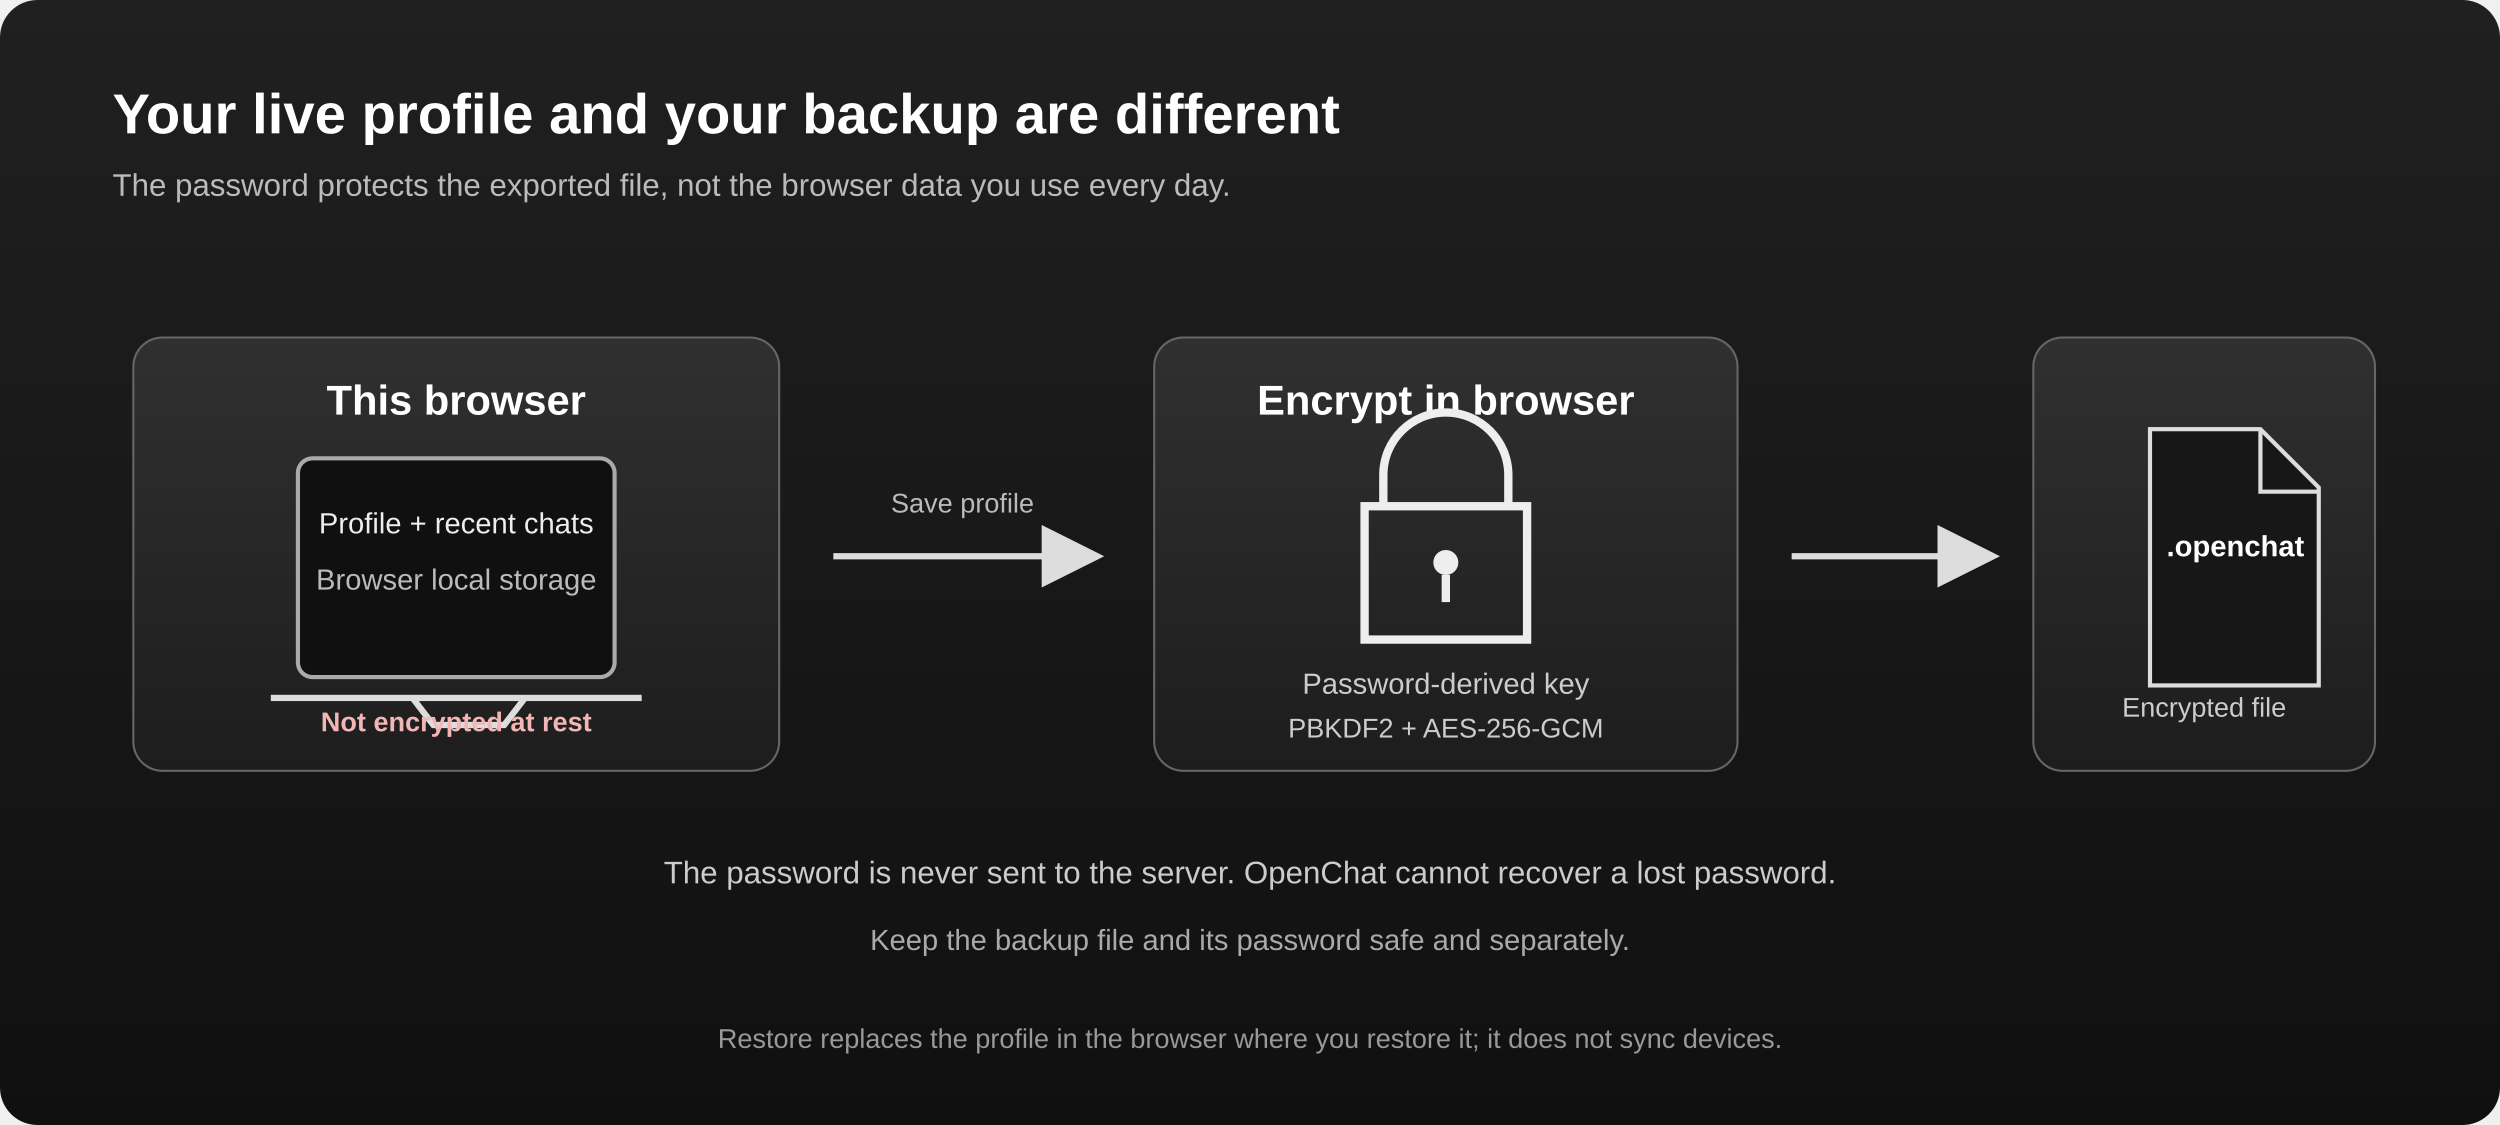
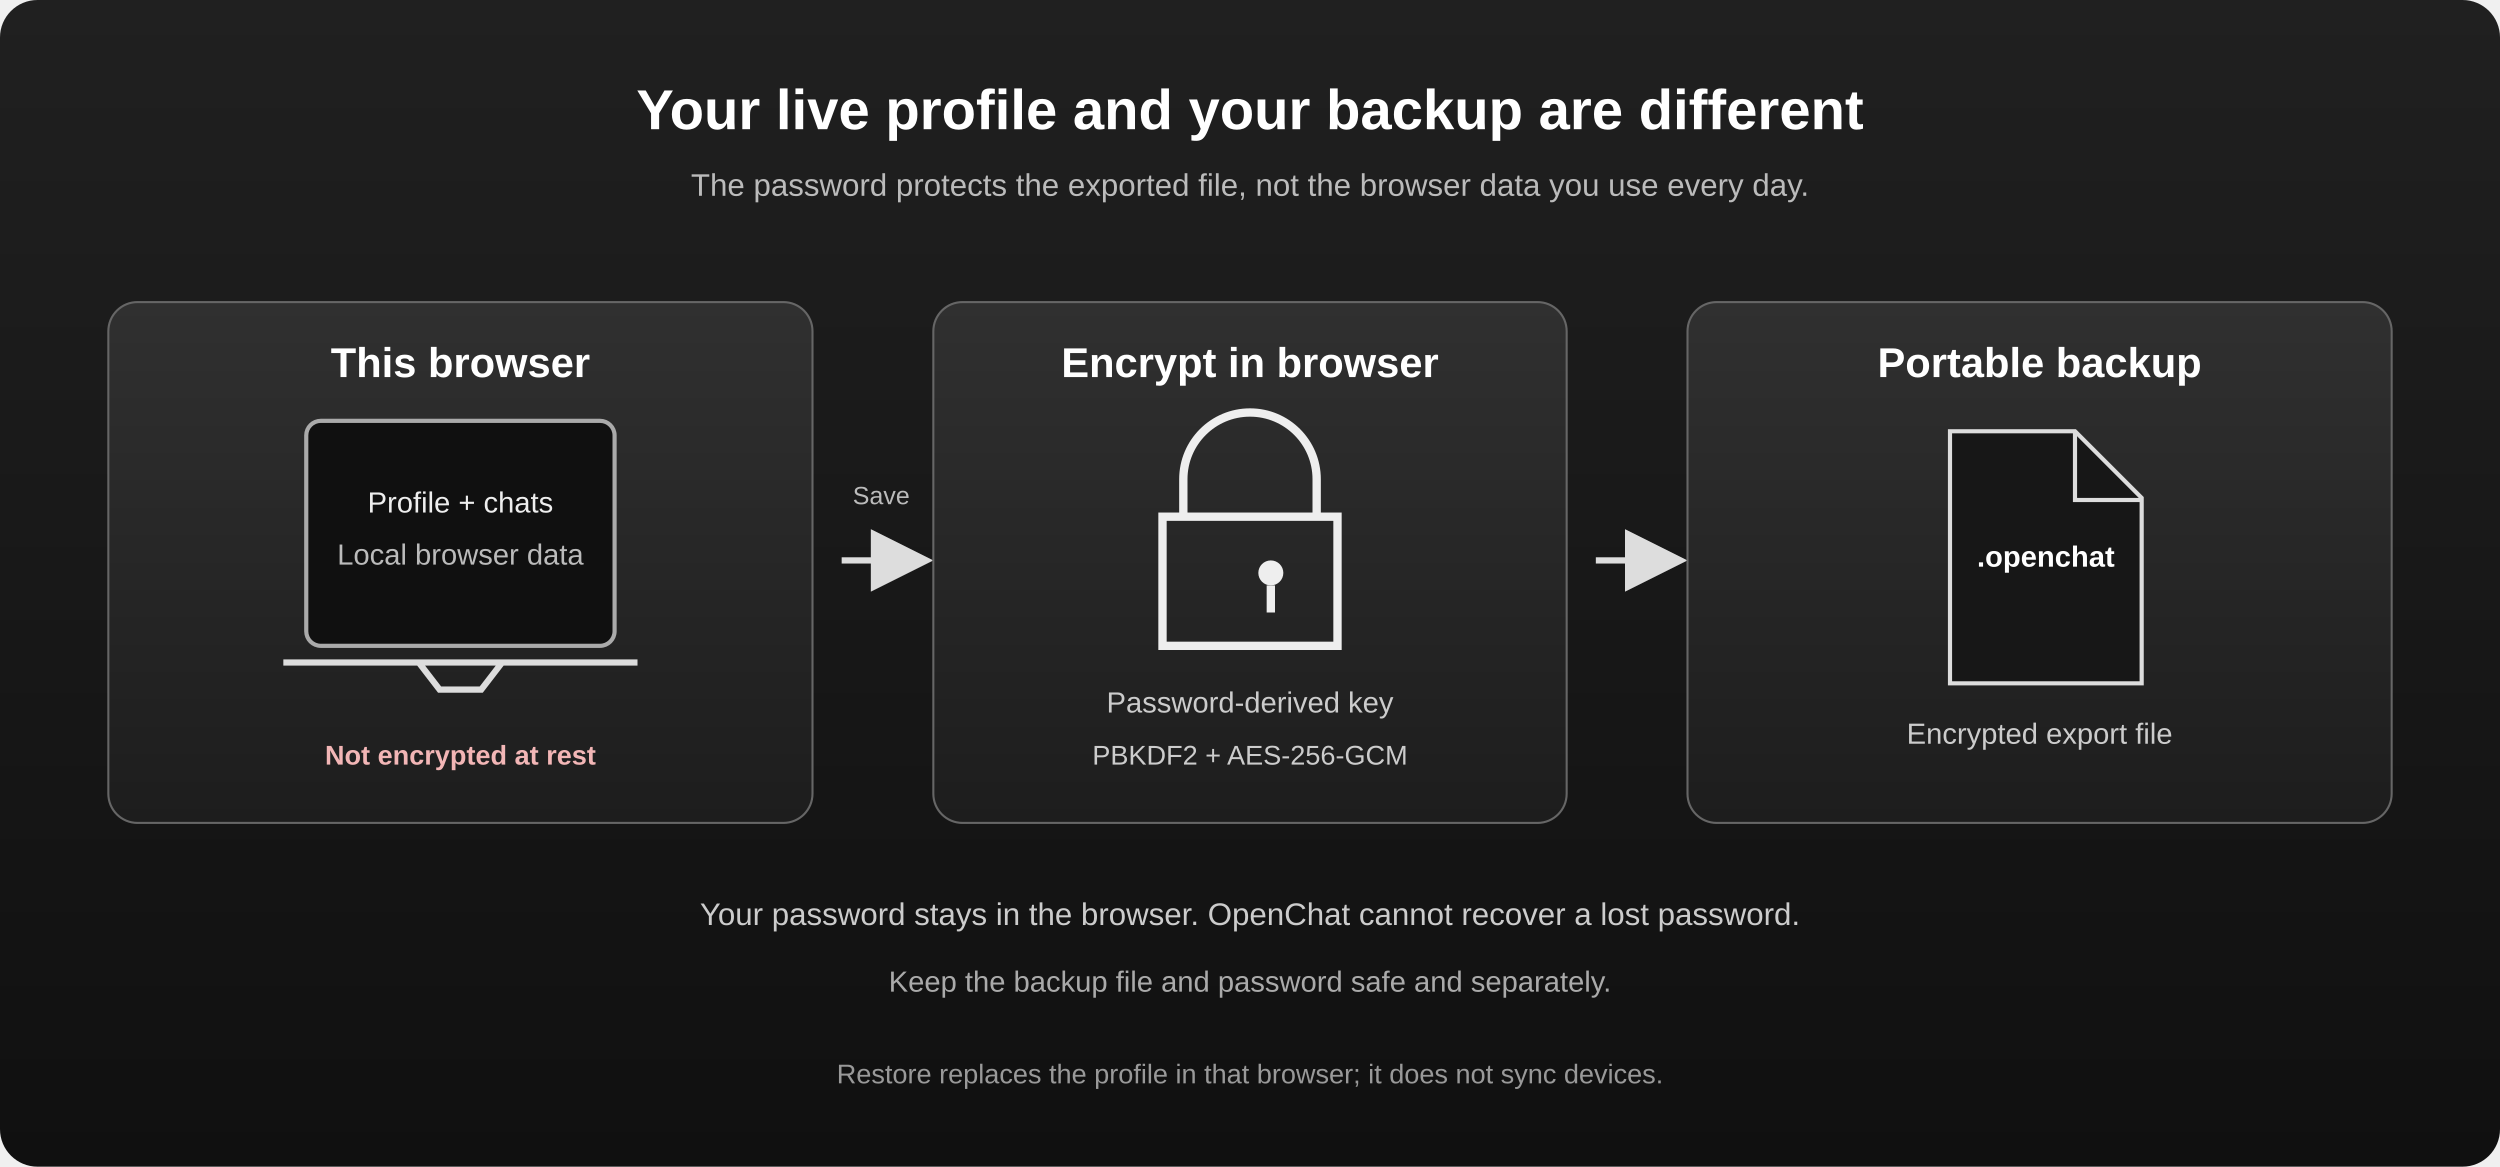
- <svg xmlns="http://www.w3.org/2000/svg" width="1200" height="540" viewBox="0 0 1200 540" role="img" aria-labelledby="title description">
+ <svg xmlns="http://www.w3.org/2000/svg" width="1200" height="560" viewBox="0 0 1200 560" role="img" aria-labelledby="title description">
  <defs>
    <linearGradient id="bg" x2="0" y2="1">
      <stop stop-color="#202020" />
      <stop offset="1" stop-color="#101010" />
    </linearGradient>
    <linearGradient id="card" x2="0" y2="1">
      <stop stop-color="#303030" />
      <stop offset="1" stop-color="#1d1d1d" />
    </linearGradient>
    <marker id="arrow" markerWidth="10" markerHeight="10" refX="8" refY="5" orient="auto">
      <path d="M0 0l10 5-10 5z" fill="#ddd" />
    </marker>
  </defs>
-   <rect width="1200" height="540" rx="18" fill="url(#bg)" />
-   <text x="54" y="64" fill="#fff" font-family="Arial,sans-serif" font-size="27" font-weight="700">Your live profile and your backup are different</text>
-   <text x="54" y="94" fill="#bbb" font-family="Arial,sans-serif" font-size="15">The password protects the exported file, not the browser data you use every day.</text>
-   <rect x="64" y="162" width="310" height="208" rx="14" fill="url(#card)" stroke="#666" />
-   <text x="219" y="199" fill="#fff" text-anchor="middle" font-family="Arial,sans-serif" font-size="20" font-weight="700">This browser</text>
-   <rect x="143" y="220" width="152" height="105" rx="7" fill="#101010" stroke="#aaa" stroke-width="2" />
-   <path d="M130 335h178m-110 0 10 13h34l10-13" stroke="#ddd" stroke-width="3" fill="none" />
-   <text x="219" y="256" fill="#eee" text-anchor="middle" font-family="Arial,sans-serif" font-size="14">Profile + recent chats</text>
-   <text x="219" y="283" fill="#bbb" text-anchor="middle" font-family="Arial,sans-serif" font-size="14">Browser local storage</text>
-   <text x="219" y="351" fill="#f2b6b6" text-anchor="middle" font-family="Arial,sans-serif" font-size="13" font-weight="700">Not encrypted at rest</text>
-   <path d="M400 267h124" stroke="#ddd" stroke-width="3" marker-end="url(#arrow)" />
-   <text x="462" y="246" fill="#bbb" text-anchor="middle" font-family="Arial,sans-serif" font-size="13">Save profile</text>
-   <rect x="554" y="162" width="280" height="208" rx="14" fill="url(#card)" stroke="#666" />
-   <text x="694" y="199" fill="#fff" text-anchor="middle" font-family="Arial,sans-serif" font-size="20" font-weight="700">Encrypt in browser</text>
-   <path d="M664 243v-15a30 30 0 0 1 60 0v15m-69 0h78v64h-78z" fill="none" stroke="#eee" stroke-width="4" />
-   <circle cx="694" cy="270" r="6" fill="#eee" />
-   <path d="M694 276v13" stroke="#eee" stroke-width="4" />
-   <text x="694" y="333" fill="#ccc" text-anchor="middle" font-family="Arial,sans-serif" font-size="14">Password-derived key</text>
-   <text x="694" y="354" fill="#ccc" text-anchor="middle" font-family="Arial,sans-serif" font-size="13">PBKDF2 + AES-256-GCM</text>
-   <path d="M860 267h94" stroke="#ddd" stroke-width="3" marker-end="url(#arrow)" />
-   <rect x="976" y="162" width="164" height="208" rx="14" fill="url(#card)" stroke="#666" />
-   <path d="M1032 206h53l28 28v95h-81z" fill="#171717" stroke="#ddd" stroke-width="2" />
-   <path d="M1085 206v30h28" fill="none" stroke="#ddd" stroke-width="2" />
-   <text x="1073" y="267" fill="#fff" text-anchor="middle" font-family="Arial,sans-serif" font-size="14" font-weight="700">.openchat</text>
-   <text x="1058" y="344" fill="#ccc" text-anchor="middle" font-family="Arial,sans-serif" font-size="13">Encrypted file</text>
-   <text x="600" y="424" fill="#ccc" text-anchor="middle" font-family="Arial,sans-serif" font-size="15">The password is never sent to the server. OpenChat cannot recover a lost password.</text>
-   <text x="600" y="456" fill="#aaa" text-anchor="middle" font-family="Arial,sans-serif" font-size="14">Keep the backup file and its password safe and separately.</text>
-   <text x="600" y="503" fill="#999" text-anchor="middle" font-family="Arial,sans-serif" font-size="13">Restore replaces the profile in the browser where you restore it; it does not sync devices.</text>
+   <rect width="1200" height="560" rx="18" fill="url(#bg)" />
+   <text x="600" y="62" fill="#fff" text-anchor="middle" font-family="Arial,sans-serif" font-size="27" font-weight="700">Your live profile and your backup are different</text>
+   <text x="600" y="94" fill="#bbb" text-anchor="middle" font-family="Arial,sans-serif" font-size="15">The password protects the exported file, not the browser data you use every day.</text>
+   <rect x="52" y="145" width="338" height="250" rx="14" fill="url(#card)" stroke="#666" />
+   <text x="221" y="181" fill="#fff" text-anchor="middle" font-family="Arial,sans-serif" font-size="20" font-weight="700">This browser</text>
+   <rect x="147" y="202" width="148" height="108" rx="7" fill="#101010" stroke="#aaa" stroke-width="2" />
+   <text x="221" y="246" fill="#eee" text-anchor="middle" font-family="Arial,sans-serif" font-size="14">Profile + chats</text>
+   <text x="221" y="271" fill="#bbb" text-anchor="middle" font-family="Arial,sans-serif" font-size="14">Local browser data</text>
+   <path d="M136 318h170m-105 0 10 13h20l10-13" stroke="#ddd" stroke-width="3" fill="none" />
+   <text x="221" y="367" fill="#f2b6b6" text-anchor="middle" font-family="Arial,sans-serif" font-size="13" font-weight="700">Not encrypted at rest</text>
+   <path d="M404 269h38" stroke="#ddd" stroke-width="3" marker-end="url(#arrow)" />
+   <text x="423" y="242" fill="#bbb" text-anchor="middle" font-family="Arial,sans-serif" font-size="12">Save</text>
+   <rect x="448" y="145" width="304" height="250" rx="14" fill="url(#card)" stroke="#666" />
+   <text x="600" y="181" fill="#fff" text-anchor="middle" font-family="Arial,sans-serif" font-size="20" font-weight="700">Encrypt in browser</text>
+   <path d="M568 248v-18a32 32 0 0 1 64 0v18m-74 0h84v62h-84z" fill="none" stroke="#eee" stroke-width="4" />
+   <circle cx="610" cy="275" r="6" fill="#eee" />
+   <path d="M610 281v13" stroke="#eee" stroke-width="4" />
+   <text x="600" y="342" fill="#ccc" text-anchor="middle" font-family="Arial,sans-serif" font-size="14">Password-derived key</text>
+   <text x="600" y="367" fill="#ccc" text-anchor="middle" font-family="Arial,sans-serif" font-size="13">PBKDF2 + AES-256-GCM</text>
+   <path d="M766 269h38" stroke="#ddd" stroke-width="3" marker-end="url(#arrow)" />
+   <rect x="810" y="145" width="338" height="250" rx="14" fill="url(#card)" stroke="#666" />
+   <text x="979" y="181" fill="#fff" text-anchor="middle" font-family="Arial,sans-serif" font-size="20" font-weight="700">Portable backup</text>
+   <path d="M936 207h60l32 32v89h-92z" fill="#171717" stroke="#ddd" stroke-width="2" />
+   <path d="M996 207v33h32" fill="none" stroke="#ddd" stroke-width="2" />
+   <text x="982" y="272" fill="#fff" text-anchor="middle" font-family="Arial,sans-serif" font-size="14" font-weight="700">.openchat</text>
+   <text x="979" y="357" fill="#ccc" text-anchor="middle" font-family="Arial,sans-serif" font-size="14">Encrypted export file</text>
+   <text x="600" y="444" fill="#ccc" text-anchor="middle" font-family="Arial,sans-serif" font-size="15">Your password stays in the browser. OpenChat cannot recover a lost password.</text>
+   <text x="600" y="476" fill="#aaa" text-anchor="middle" font-family="Arial,sans-serif" font-size="14">Keep the backup file and password safe and separately.</text>
+   <text x="600" y="520" fill="#999" text-anchor="middle" font-family="Arial,sans-serif" font-size="13">Restore replaces the profile in that browser; it does not sync devices.</text>
</svg>
